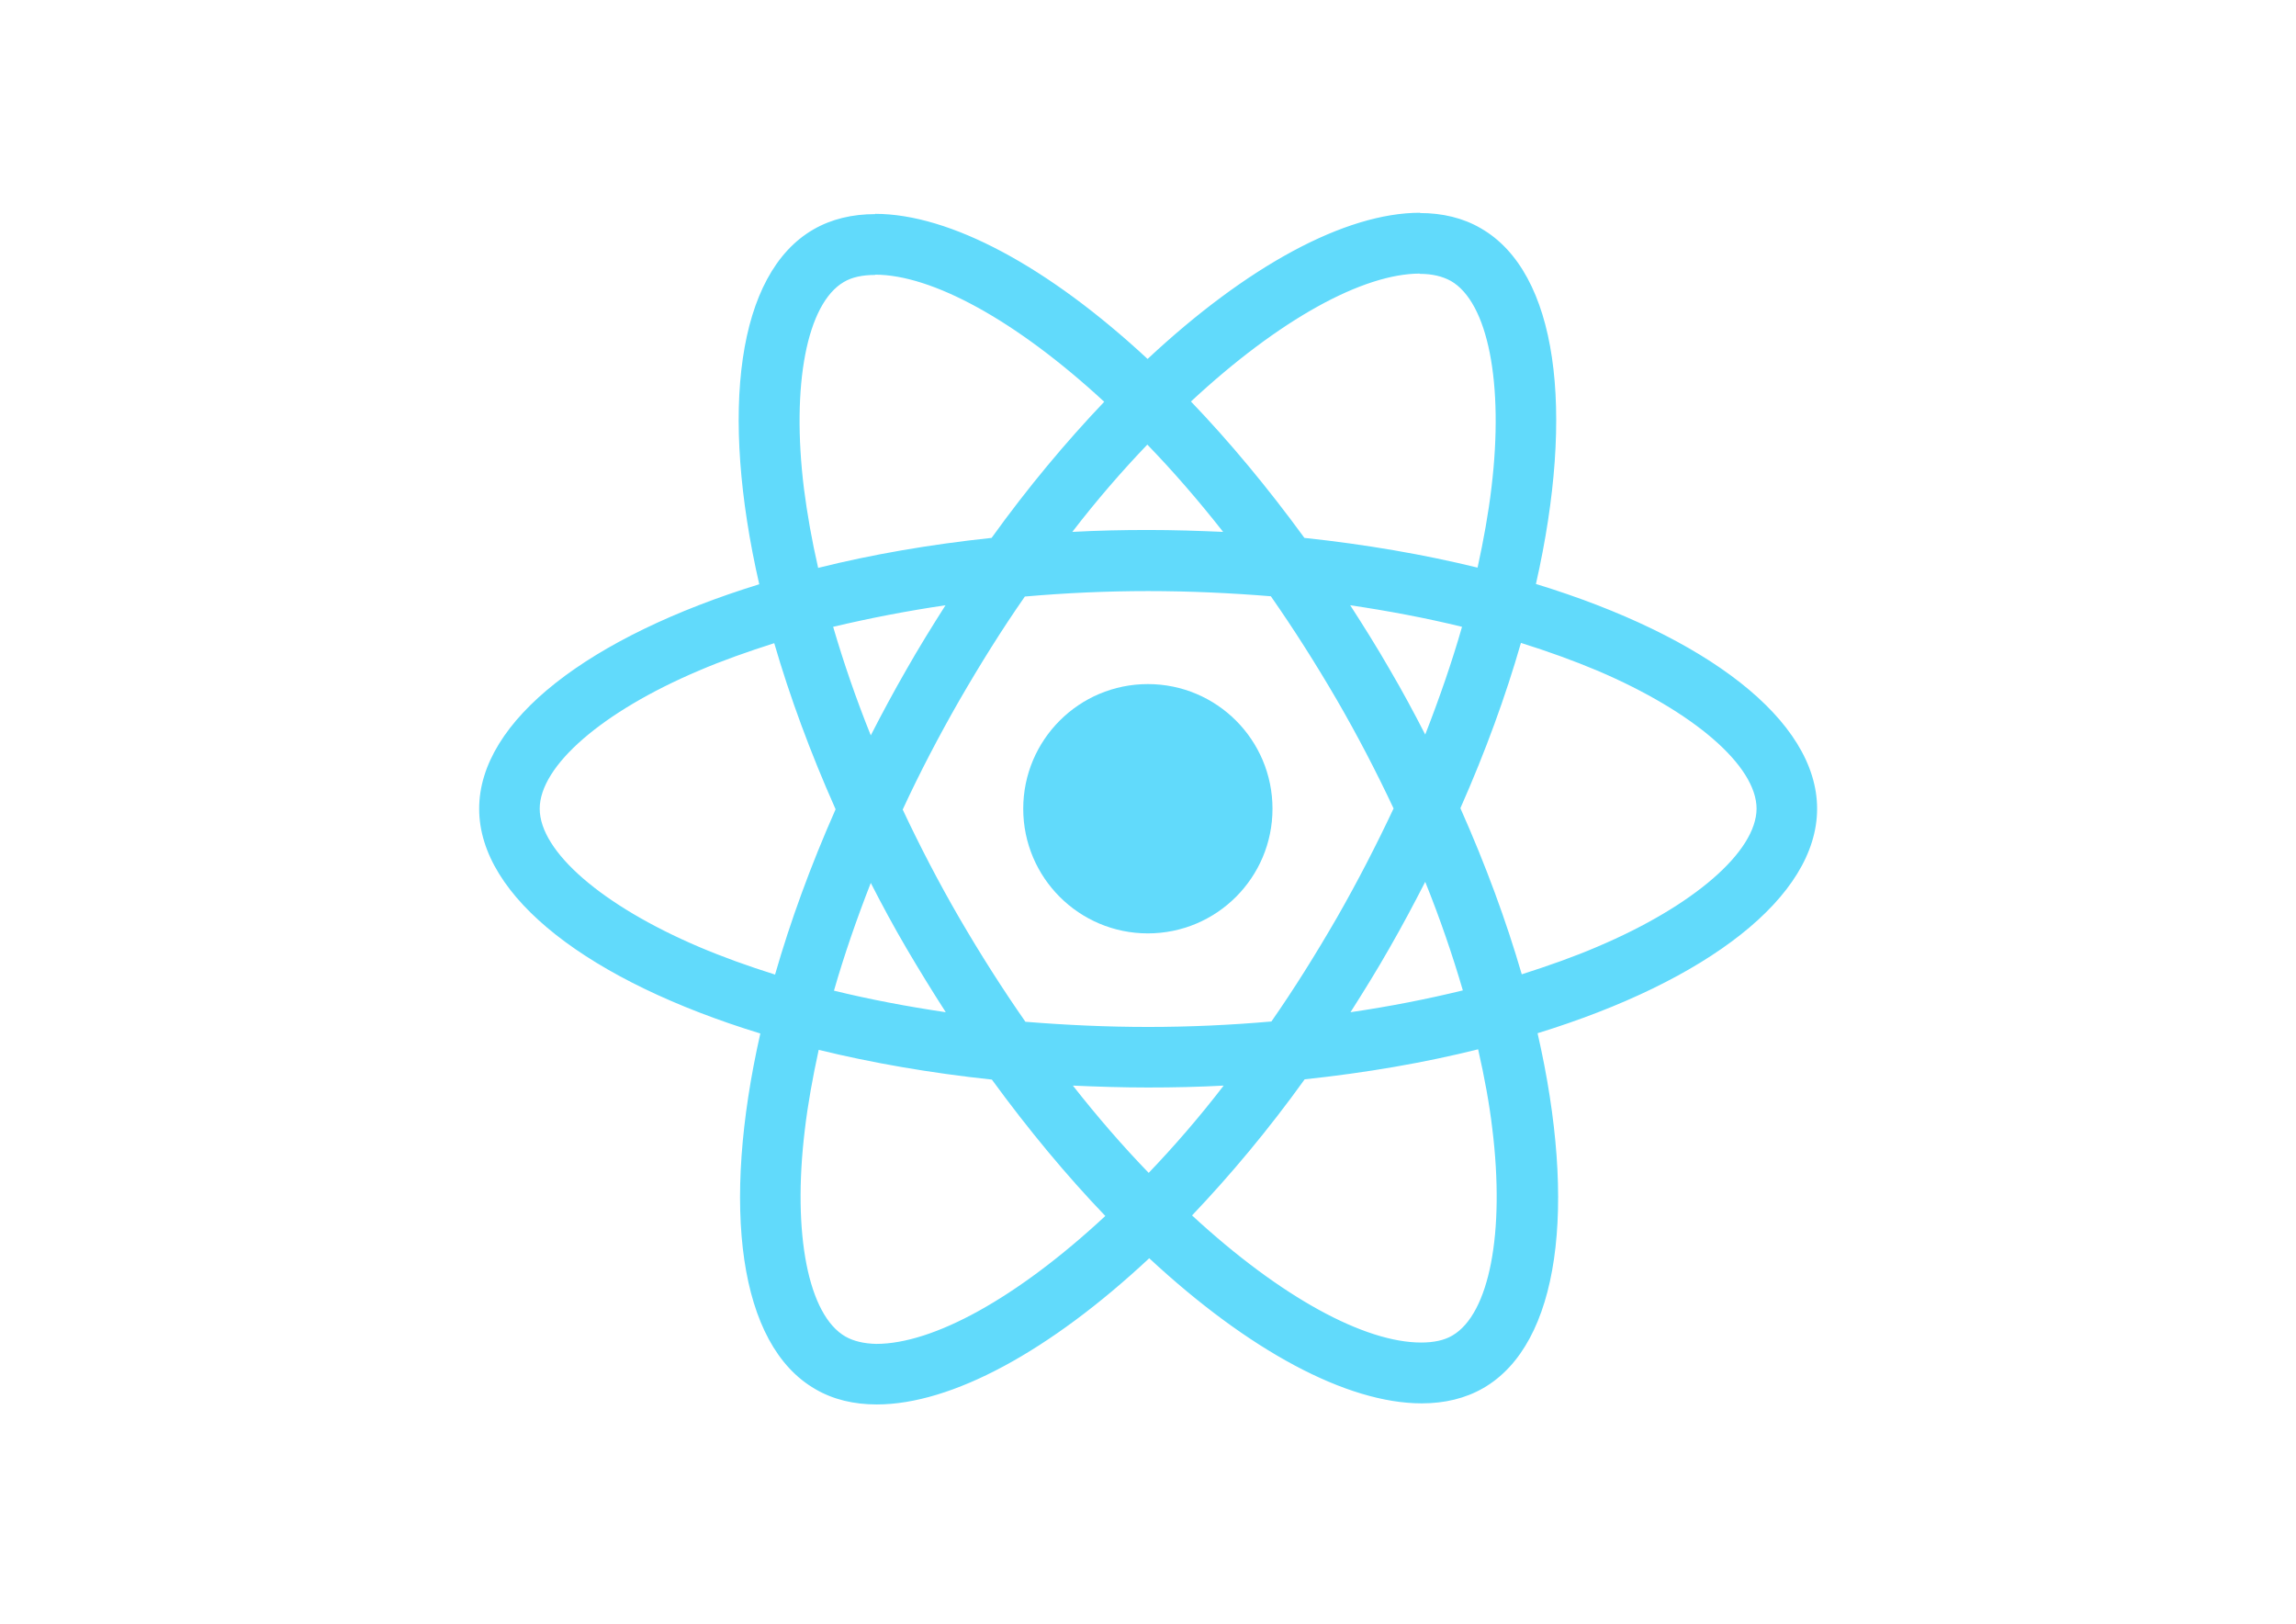
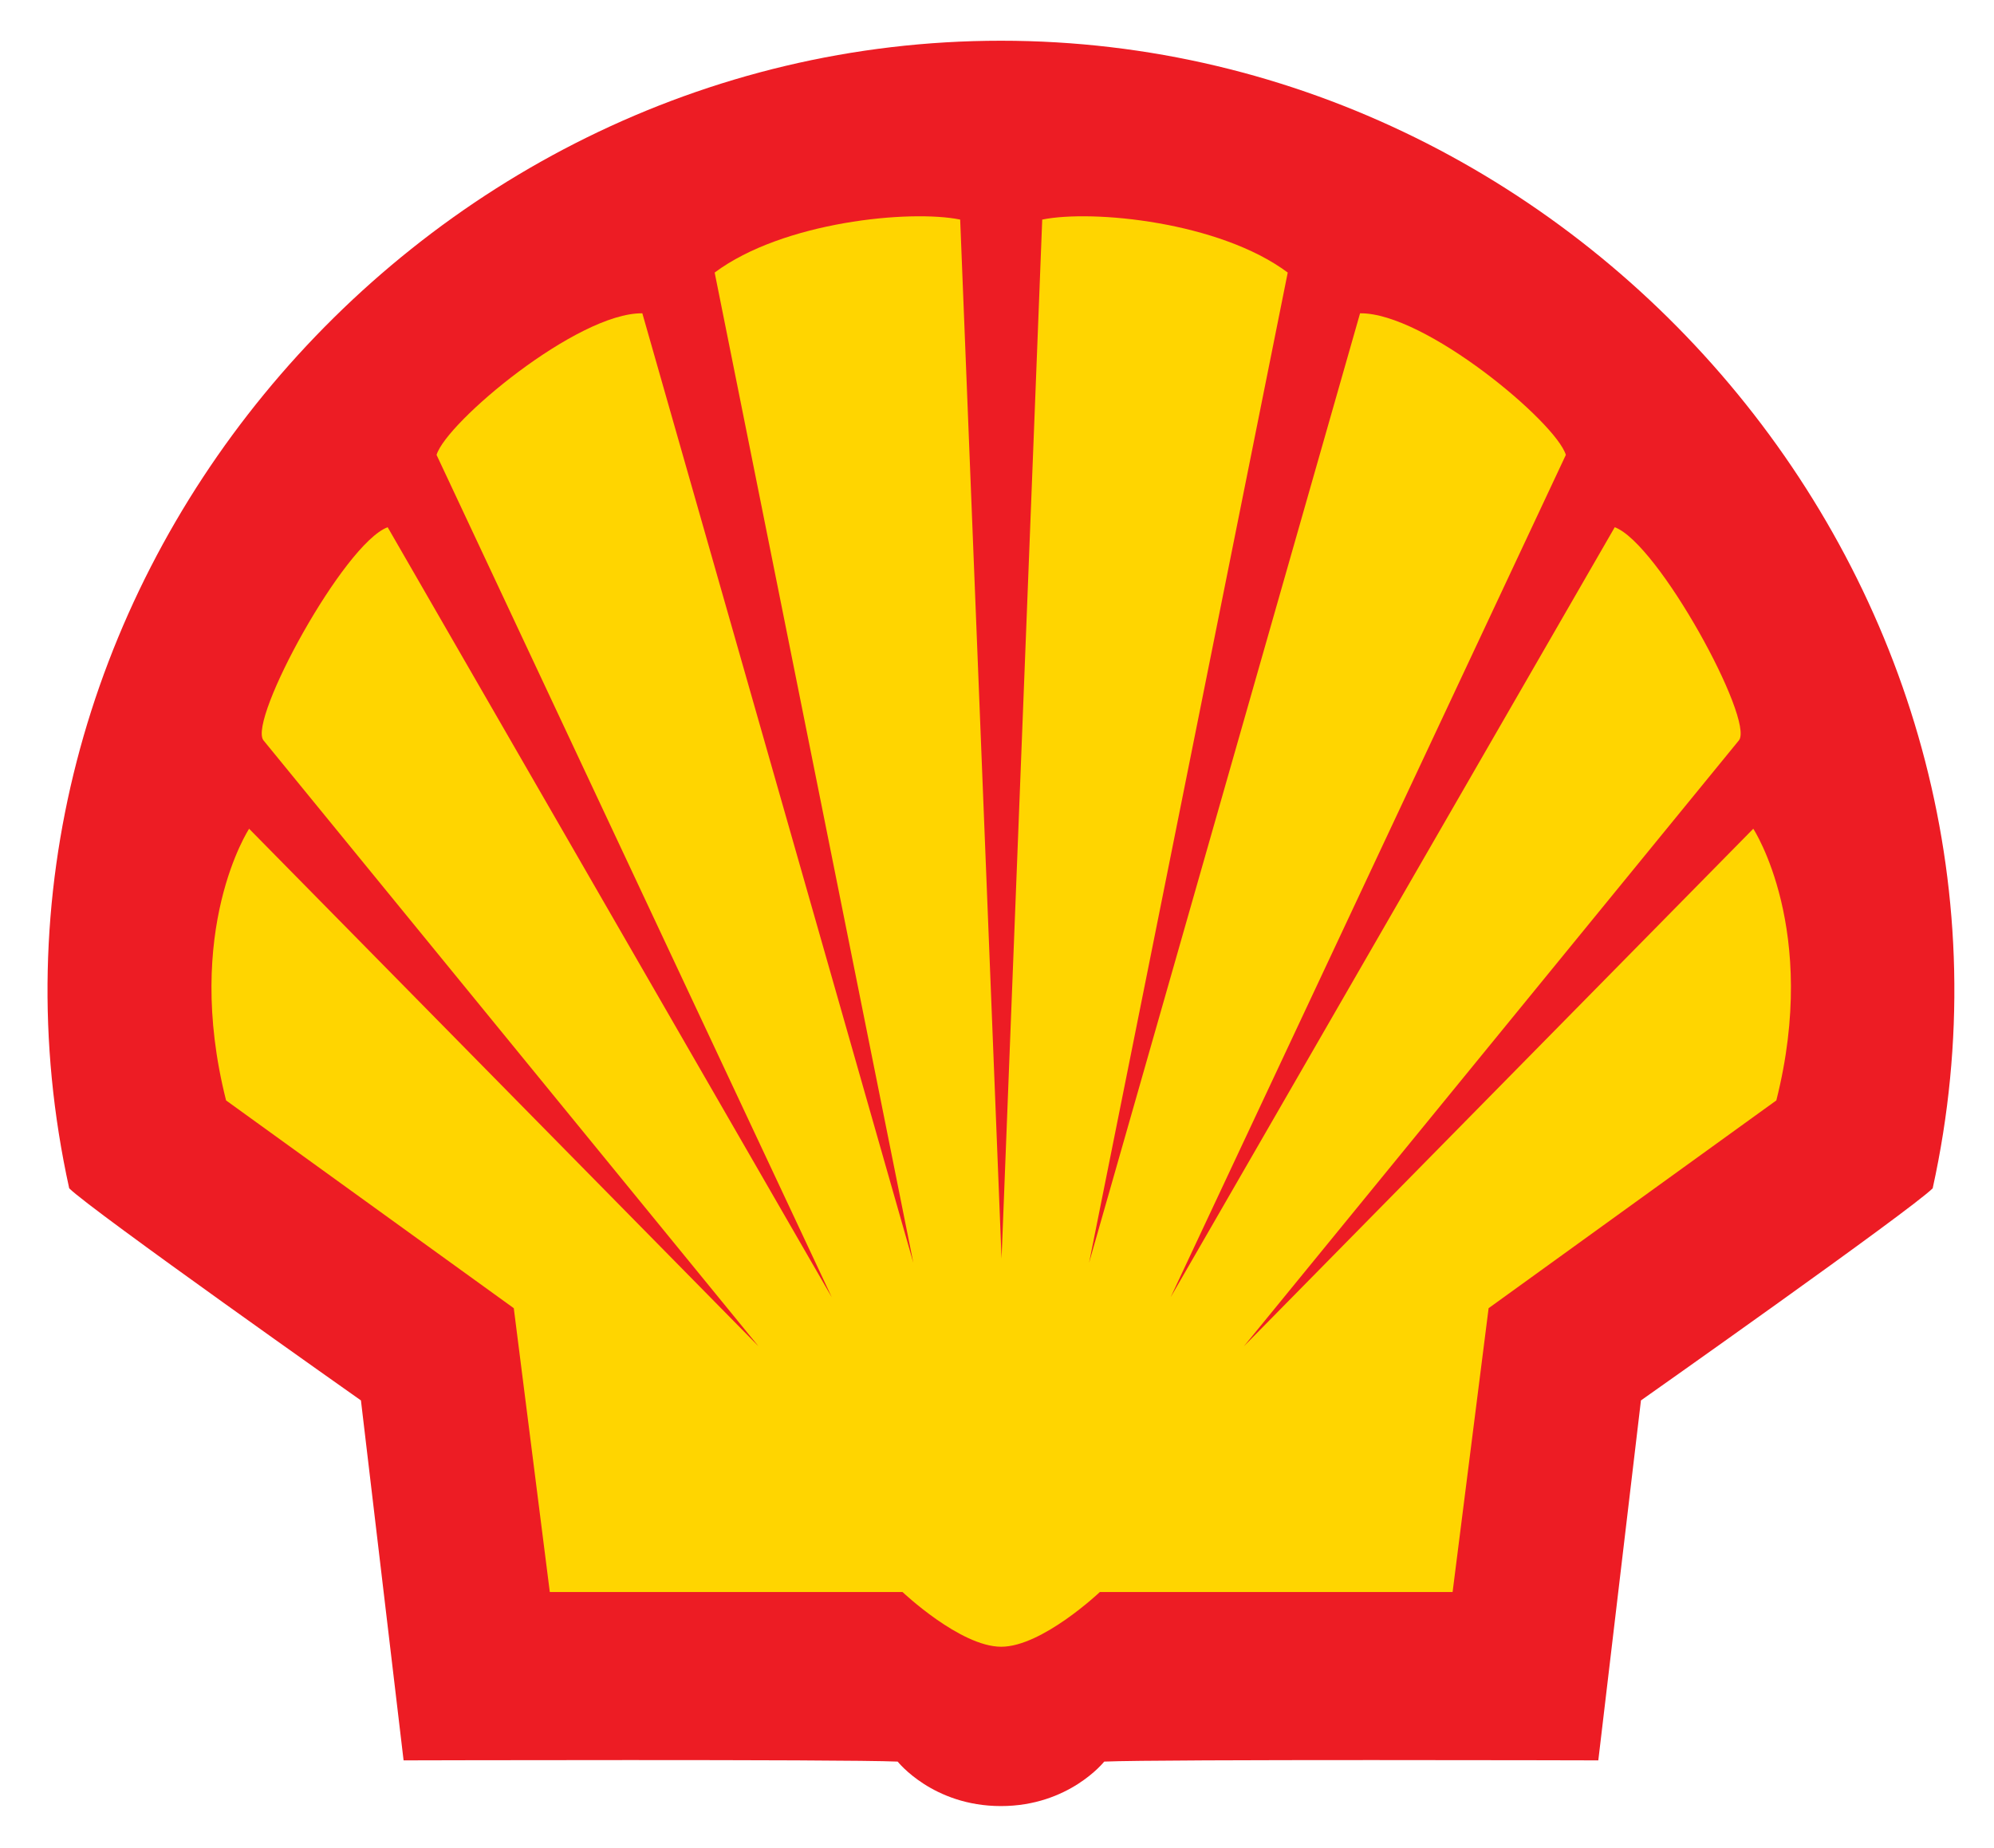
- <svg xmlns="http://www.w3.org/2000/svg" viewBox="0 0 841.9 595.3">
-   <g fill="#61DAFB">
-     <path d="M666.3 296.5c0-32.5-40.7-63.3-103.1-82.4 14.4-63.6 8-114.2-20.2-130.4-6.5-3.8-14.1-5.6-22.4-5.6v22.3c4.6 0 8.3.9 11.4 2.6 13.6 7.8 19.5 37.5 14.9 75.7-1.1 9.4-2.9 19.3-5.1 29.4-19.6-4.8-41-8.5-63.5-10.9-13.5-18.5-27.5-35.3-41.6-50 32.6-30.3 63.2-46.9 84-46.9V78c-27.5 0-63.5 19.6-99.9 53.6-36.4-33.8-72.4-53.2-99.9-53.2v22.3c20.7 0 51.4 16.5 84 46.6-14 14.7-28 31.4-41.3 49.9-22.6 2.4-44 6.1-63.6 11-2.3-10-4-19.7-5.2-29-4.7-38.2 1.1-67.9 14.6-75.8 3-1.8 6.9-2.6 11.5-2.6V78.5c-8.4 0-16 1.8-22.6 5.6-28.1 16.2-34.4 66.7-19.9 130.1-62.2 19.2-102.7 49.9-102.7 82.3 0 32.5 40.7 63.3 103.1 82.4-14.4 63.6-8 114.2 20.2 130.4 6.5 3.8 14.1 5.6 22.5 5.6 27.5 0 63.5-19.6 99.9-53.6 36.4 33.8 72.4 53.2 99.9 53.2 8.4 0 16-1.8 22.6-5.6 28.1-16.2 34.4-66.7 19.9-130.1 62-19.1 102.5-49.9 102.5-82.3zm-130.2-66.7c-3.7 12.9-8.3 26.2-13.5 39.5-4.1-8-8.4-16-13.1-24-4.6-8-9.5-15.8-14.4-23.4 14.2 2.1 27.9 4.7 41 7.9zm-45.8 106.5c-7.8 13.5-15.8 26.3-24.1 38.2-14.9 1.3-30 2-45.2 2-15.1 0-30.2-.7-45-1.9-8.3-11.9-16.4-24.6-24.2-38-7.6-13.1-14.5-26.4-20.8-39.8 6.2-13.4 13.2-26.8 20.7-39.9 7.8-13.5 15.8-26.3 24.1-38.2 14.9-1.3 30-2 45.2-2 15.1 0 30.2.7 45 1.9 8.3 11.9 16.4 24.6 24.2 38 7.6 13.1 14.5 26.4 20.8 39.8-6.3 13.4-13.2 26.8-20.7 39.9zm32.3-13c5.4 13.4 10 26.8 13.8 39.8-13.1 3.2-26.9 5.9-41.2 8 4.9-7.7 9.8-15.6 14.4-23.7 4.6-8 8.9-16.1 13-24.1zM421.2 430c-9.3-9.6-18.6-20.3-27.8-32 9 .4 18.2.7 27.5.7 9.4 0 18.7-.2 27.8-.7-9 11.7-18.3 22.4-27.5 32zm-74.4-58.9c-14.2-2.1-27.9-4.7-41-7.9 3.7-12.9 8.3-26.2 13.5-39.5 4.1 8 8.4 16 13.1 24 4.7 8 9.5 15.8 14.4 23.4zM420.7 163c9.3 9.6 18.6 20.3 27.8 32-9-.4-18.2-.7-27.5-.7-9.4 0-18.7.2-27.8.7 9-11.7 18.3-22.4 27.5-32zm-74 58.9c-4.9 7.7-9.8 15.6-14.4 23.7-4.6 8-8.9 16-13 24-5.4-13.4-10-26.8-13.8-39.8 13.1-3.1 26.9-5.8 41.2-7.9zm-90.5 125.2c-35.4-15.1-58.3-34.9-58.3-50.6 0-15.7 22.9-35.6 58.3-50.6 8.6-3.7 18-7 27.7-10.1 5.7 19.6 13.2 40 22.5 60.9-9.2 20.8-16.6 41.1-22.2 60.6-9.9-3.1-19.3-6.5-28-10.2zM310 490c-13.6-7.8-19.5-37.5-14.9-75.7 1.1-9.4 2.9-19.3 5.1-29.4 19.6 4.8 41 8.5 63.5 10.9 13.5 18.5 27.5 35.3 41.6 50-32.6 30.3-63.2 46.9-84 46.9-4.5-.1-8.3-1-11.3-2.7zm237.2-76.2c4.7 38.2-1.1 67.9-14.6 75.8-3 1.8-6.9 2.6-11.5 2.6-20.7 0-51.4-16.5-84-46.6 14-14.7 28-31.4 41.3-49.9 22.6-2.4 44-6.1 63.6-11 2.3 10.1 4.1 19.8 5.2 29.1zm38.5-66.7c-8.6 3.7-18 7-27.7 10.1-5.7-19.6-13.2-40-22.5-60.9 9.2-20.8 16.6-41.1 22.2-60.6 9.9 3.1 19.3 6.5 28.1 10.2 35.4 15.1 58.3 34.9 58.3 50.6-.1 15.7-23 35.6-58.4 50.6zM320.8 78.4z" />
-     <circle cx="420.9" cy="296.5" r="45.7" />
-     <path d="M520.5 78.1z" />
+ <svg xmlns="http://www.w3.org/2000/svg" version="1.0" width="136" height="126" id="svg2">
+   <defs id="defs4" />
+   <g transform="translate(-14.82849,-233.639)" id="layer1">
+     <g transform="matrix(0.2326949,0,0,0.2326949,0.4836773,190.3607)" id="g2384" style="display:inline">
+       <path d="M 355.025,715.371 C 335.036,715.371 324.762,702.335 324.762,702.335 C 308.333,701.621 179.94,701.978 179.94,701.978 L 167.44,596.469 C 167.44,596.469 88.36,540.728 81.932,534.3 C 43.972,362.094 181.178,197.925 355.031,197.925 C 528.884,197.925 666.089,362.094 628.13,534.3 C 621.701,540.728 542.621,596.469 542.621,596.469 L 530.121,701.978 C 530.121,701.978 401.728,701.621 385.299,702.335 C 385.299,702.335 375.025,715.371 355.025,715.371 z" id="Red part" style="fill:#ed1c24;fill-opacity:1;fill-rule:evenodd;stroke:none;stroke-width:1px;stroke-linecap:butt;stroke-linejoin:miter;stroke-opacity:1" />
+       <path d="M 355.211,554.911 L 343.08,250.35 C 328.449,247.364 291.125,250.947 271.12,265.876 L 329.345,556.106 C 329.345,556.106 249.92,277.82 249.92,277.82 C 230.88,277.587 192.459,309.78 189.605,319.324 L 305.457,566.258 C 305.457,566.258 175.272,340.524 175.272,340.524 C 162.433,345.301 134.365,396.957 138.844,402.959 C 138.844,402.959 283.959,580.59 283.959,580.59 L 134.664,428.906 C 134.664,428.906 115.256,458.467 127.912,508.537 L 212.241,569.435 L 222.799,652.635 L 326.189,652.635 C 326.189,652.635 343.104,668.669 355.106,668.669 C 367.107,668.669 384.022,652.635 384.022,652.635 L 487.413,652.635 L 497.97,569.435 L 582.299,508.537 C 594.955,458.467 575.547,428.906 575.547,428.906 L 426.252,580.59 C 426.252,580.59 571.367,402.959 571.367,402.959 C 575.846,396.957 547.778,345.301 534.939,340.524 C 534.939,340.524 404.754,566.258 404.754,566.258 L 520.607,319.324 C 517.753,309.78 479.332,277.587 460.291,277.82 C 460.291,277.82 380.866,556.106 380.866,556.106 L 439.092,265.876 C 419.086,250.947 381.762,247.364 367.131,250.35 L 355.211,554.911 z" id="Yellow part" style="fill:#ffd500;fill-opacity:1;fill-rule:evenodd;stroke:none;stroke-width:1px;stroke-linecap:butt;stroke-linejoin:miter;stroke-opacity:1" />
+     </g>
  </g>
</svg>
